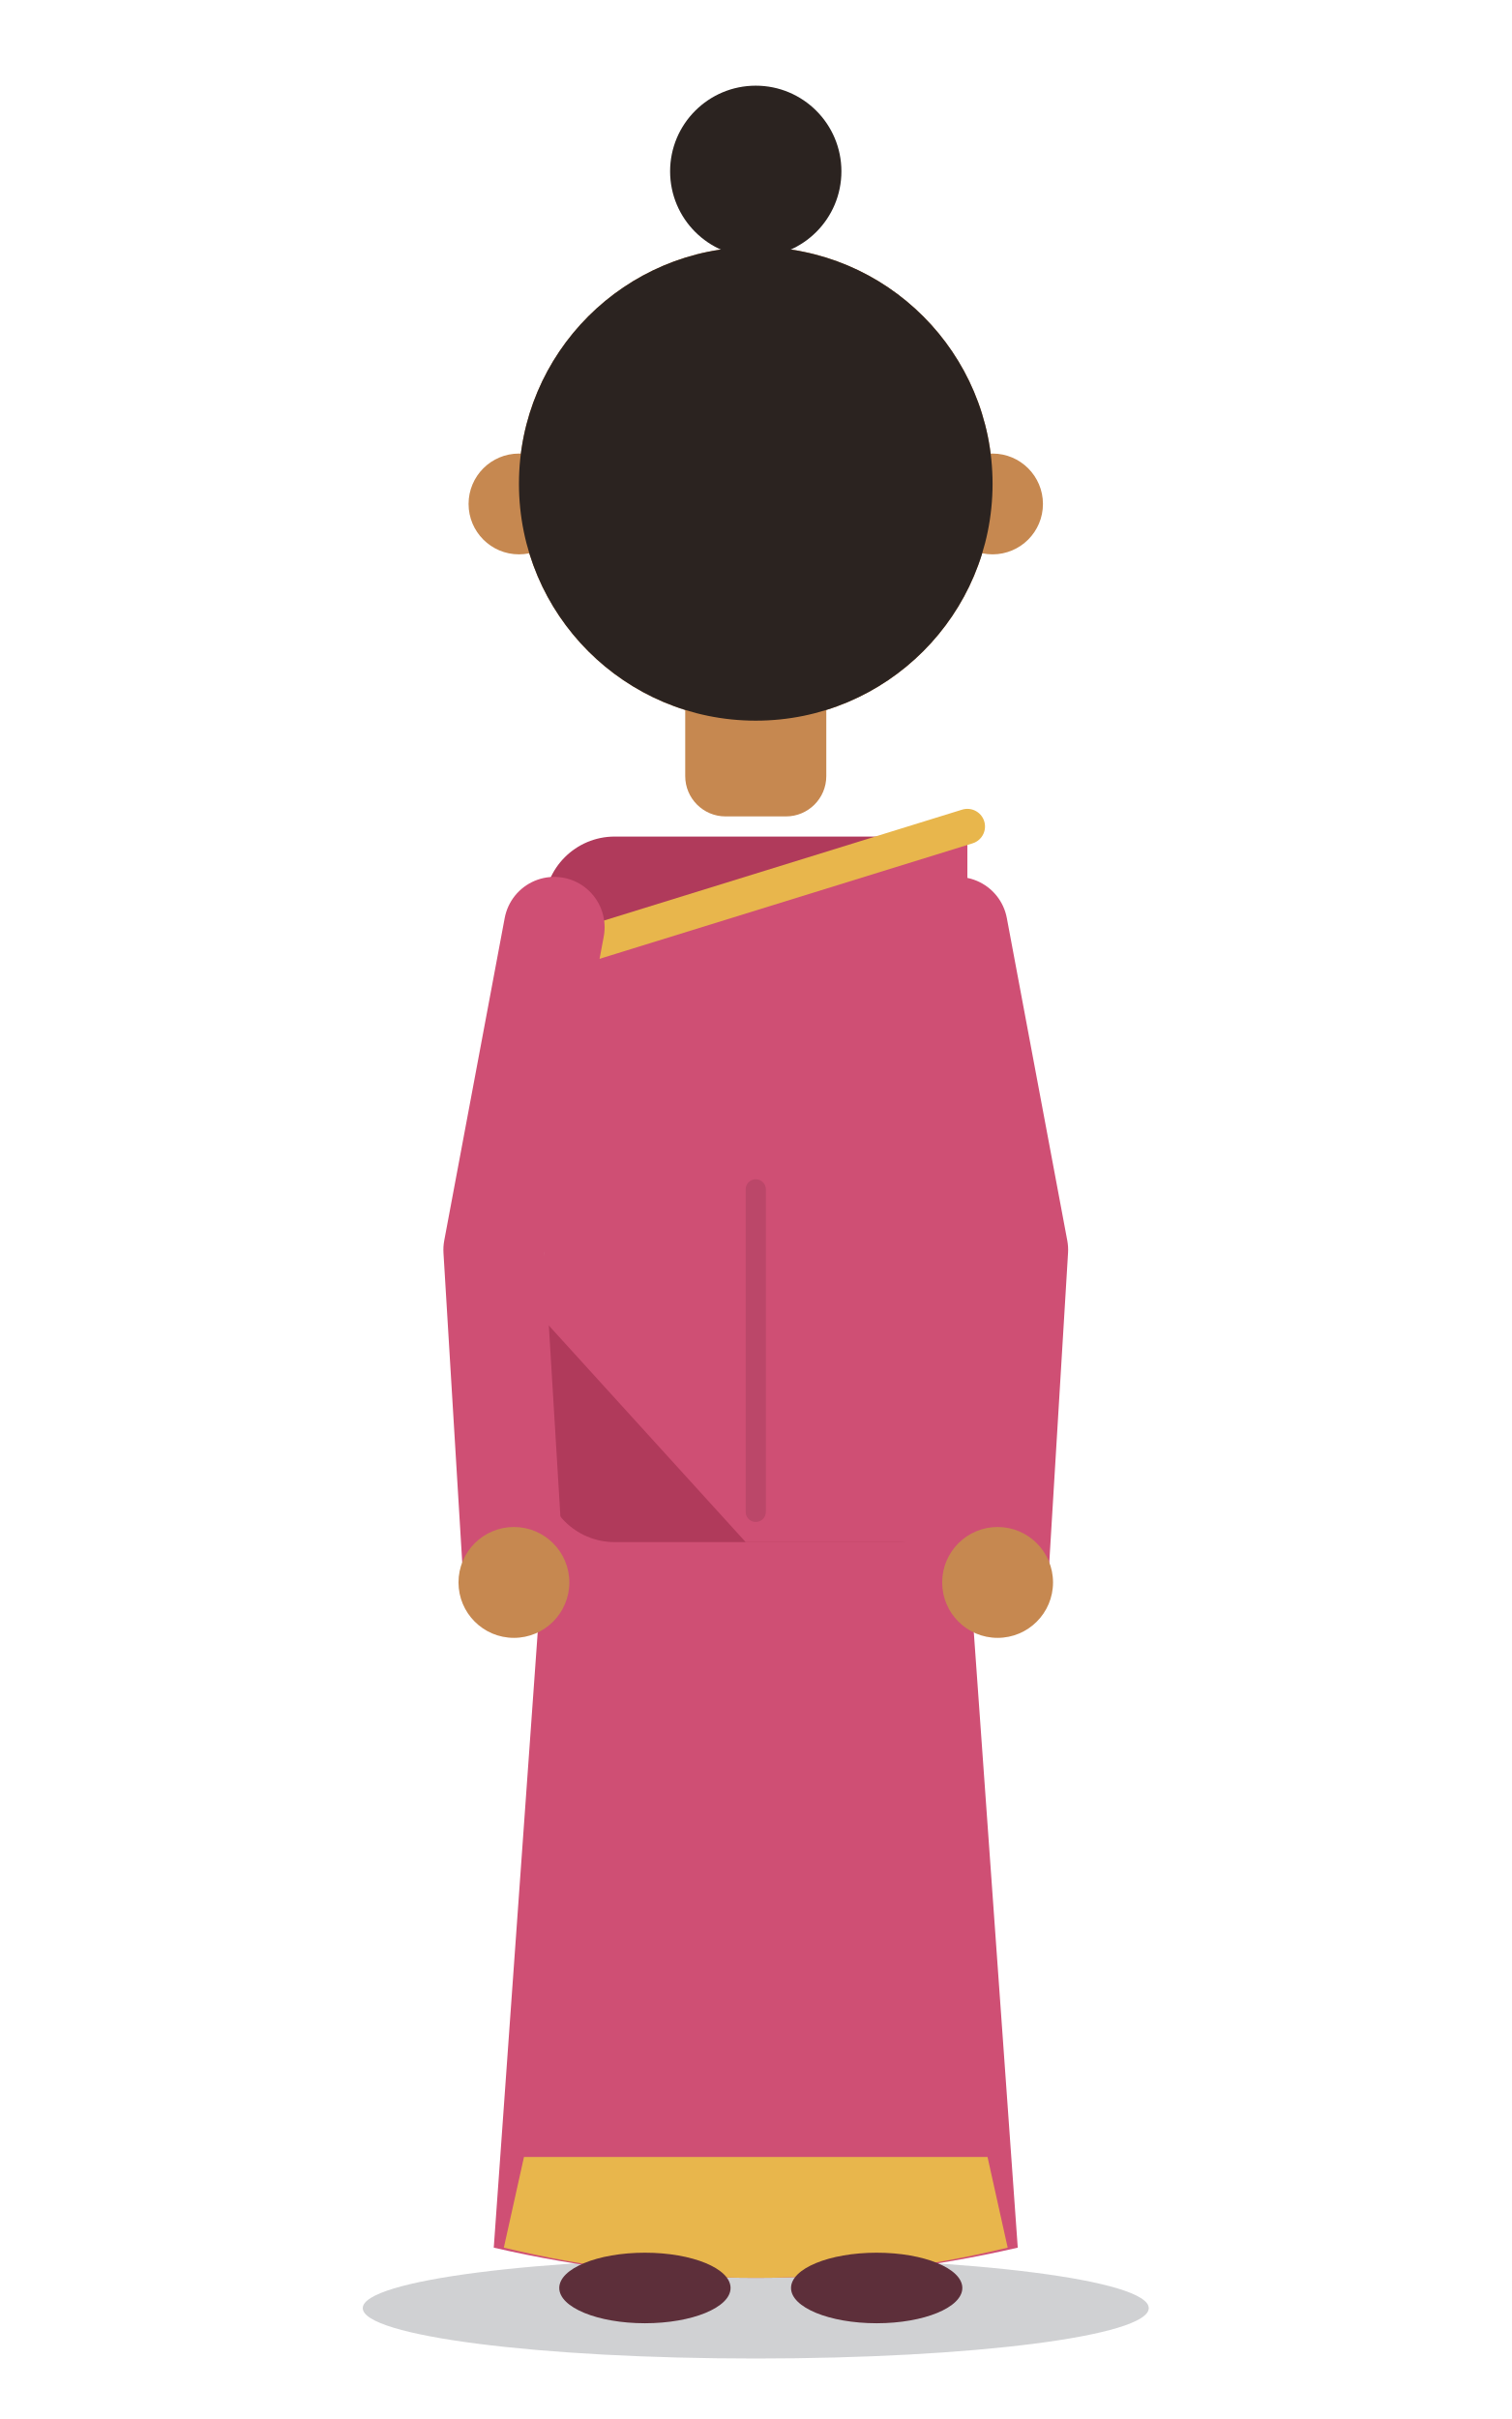
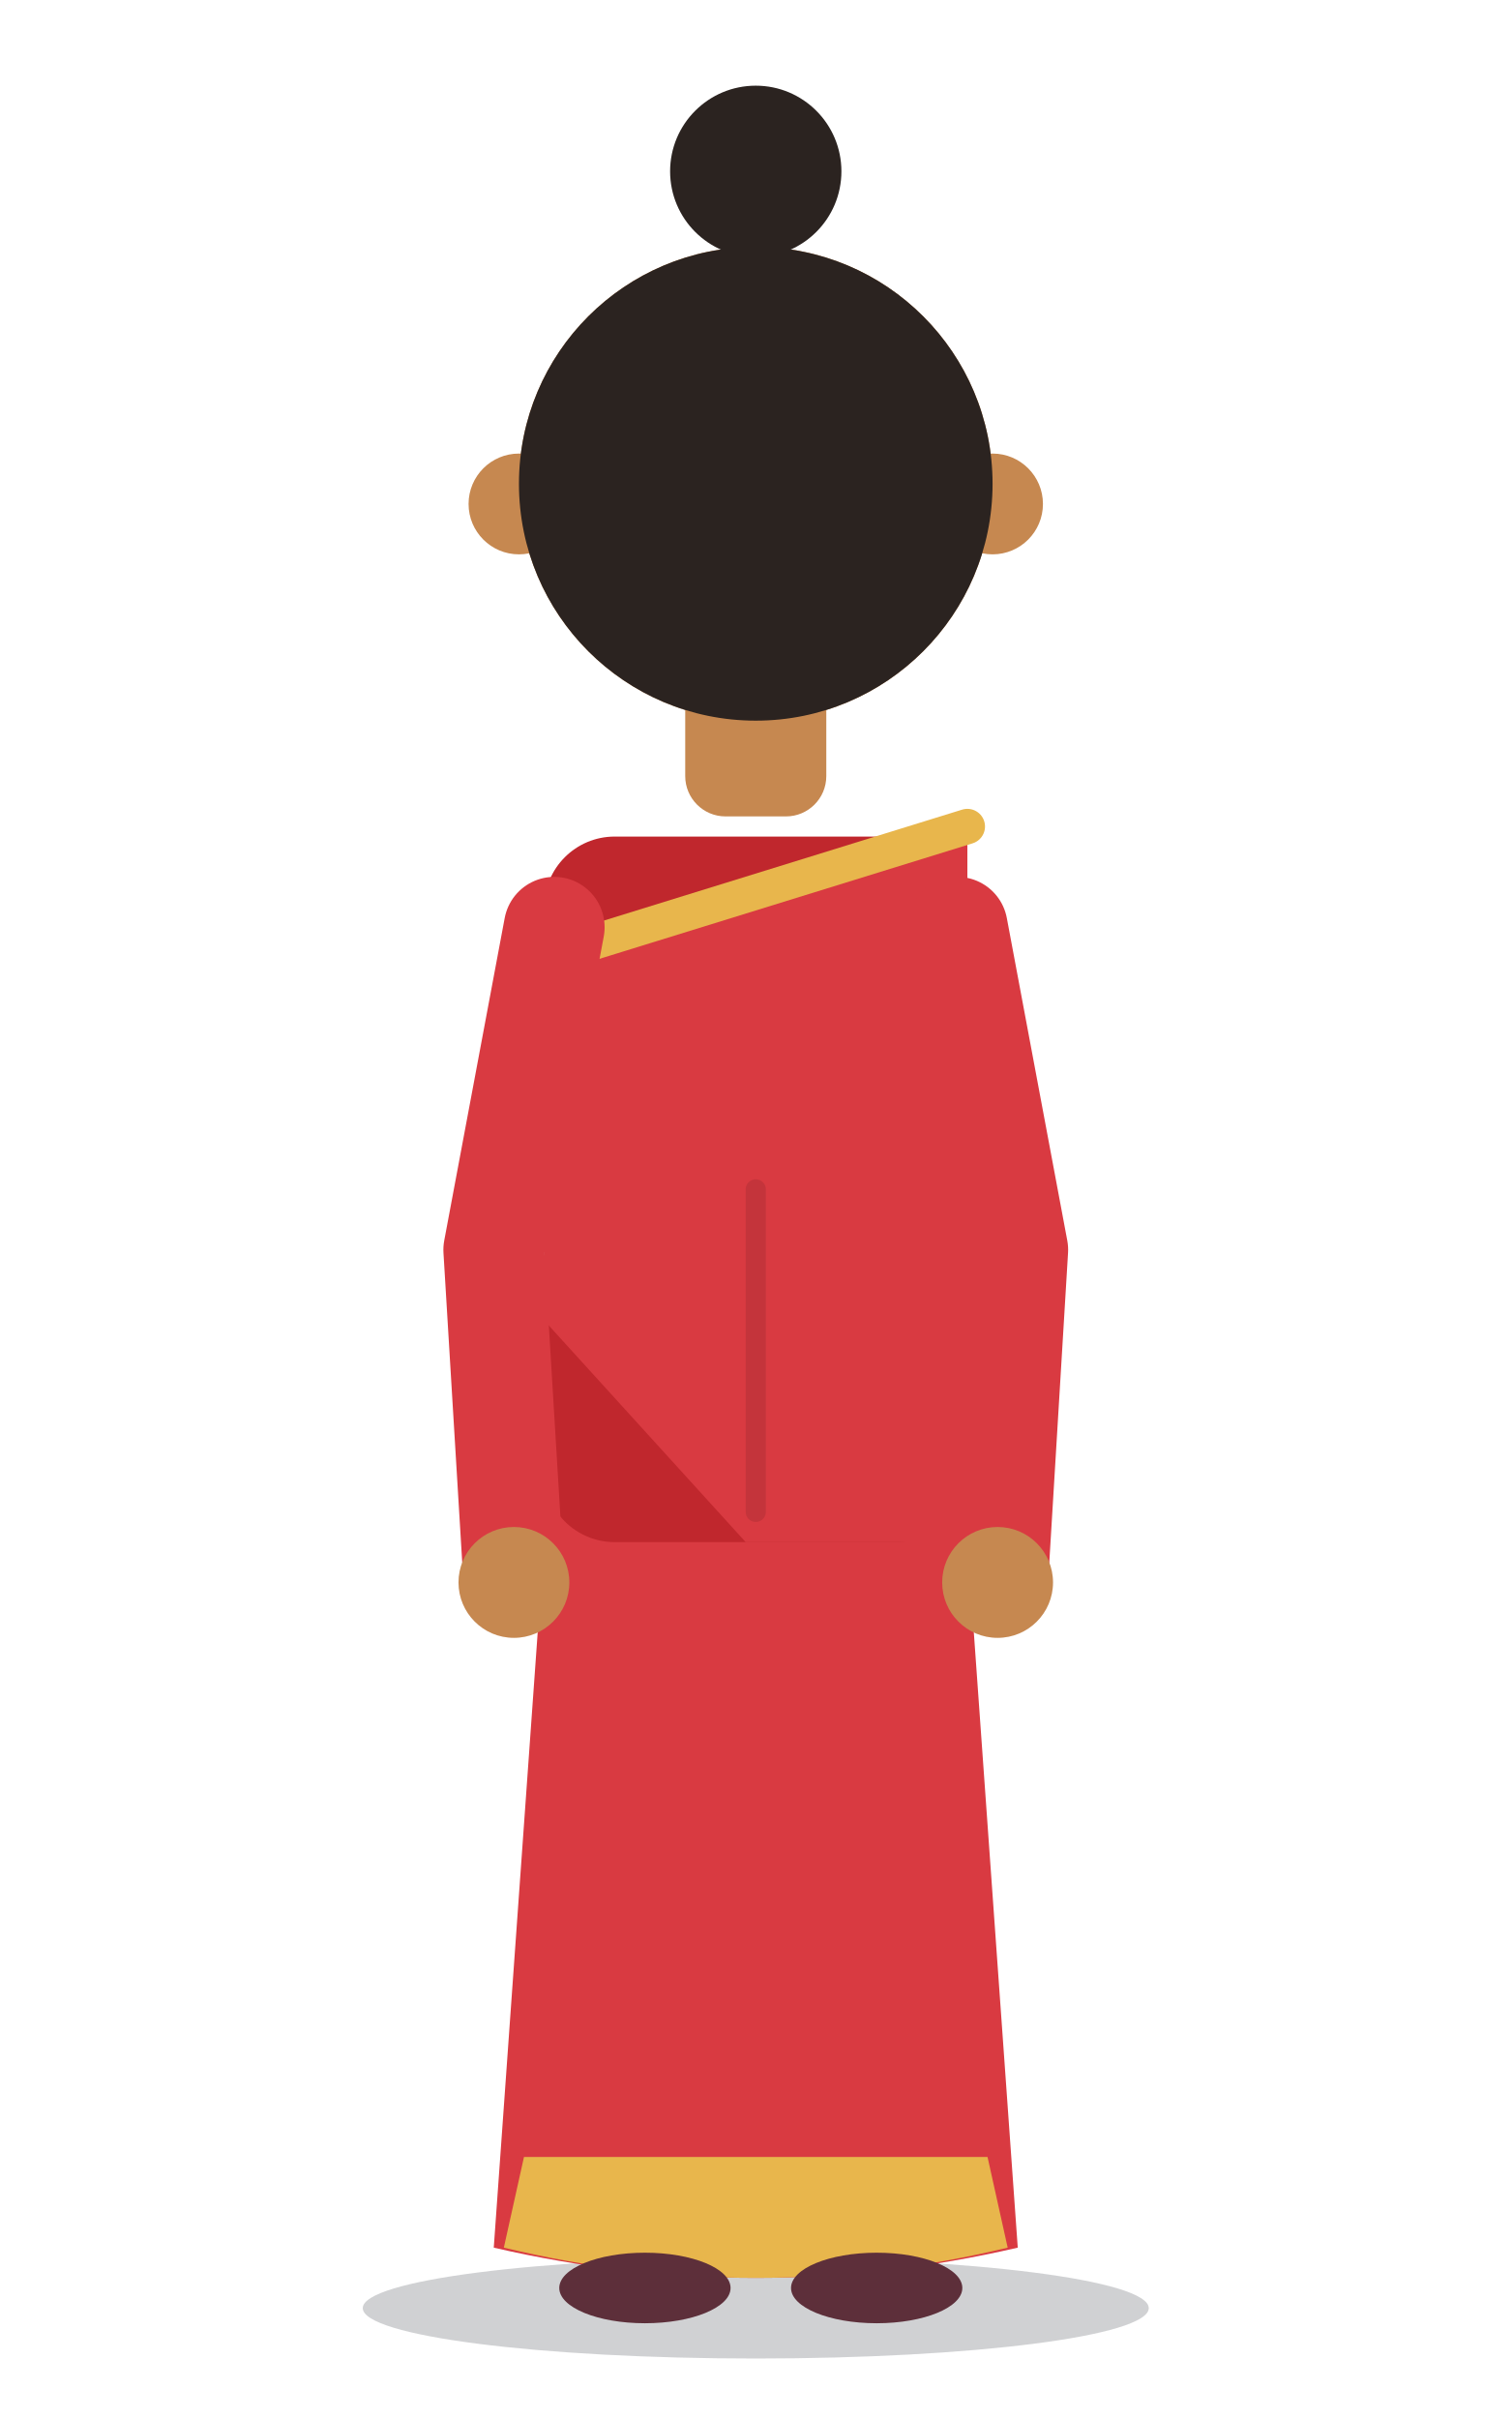
<svg xmlns="http://www.w3.org/2000/svg" viewBox="0 0 300 480">
  <ellipse cx="150" cy="458" rx="78" ry="10" fill="rgba(20,26,38,0.20)" />
-   <path d="M112,250 L188,250 L202,446 Q150,458 98,446 Z" fill="#cf4f74" />
+   <path d="M112,250 L188,250 L202,446 Q150,458 98,446 Z" fill="#d93a41" />
  <path d="M104,428 L196,428 L200,446 Q150,458 100,446 Z" fill="#e8b64c" />
  <ellipse cx="128" cy="454" rx="17" ry="7" fill="#5d2f3a" />
  <ellipse cx="174" cy="454" rx="17" ry="7" fill="#5d2f3a" />
-   <rect x="108" y="166" width="84" height="140" fill="#b03a5b" rx="14" />
-   <path d="M108,190 L192,164 L192,306 L148,306 L108,262 Z" fill="#cf4f74" />
+   <rect x="108" y="166" width="84" height="140" fill="#c0272d" rx="14" />
+   <path d="M108,190 L192,164 L192,306 L148,306 L108,262 Z" fill="#d93a41" />
  <path d="M108,190 L192,164" fill="none" stroke="#e8b64c" stroke-width="7" stroke-linecap="round" stroke-linejoin="round" />
  <line x1="150" y1="236" x2="150" y2="300" stroke="rgba(0,0,0,0.10)" stroke-width="4" stroke-linecap="round" />
-   <path d="M110,184 L98,248 L102,314" fill="none" stroke="#cf4f74" stroke-width="20" stroke-linecap="round" stroke-linejoin="round" />
+   <path d="M110,184 L98,248 L102,314" fill="none" stroke="#d93a41" stroke-width="20" stroke-linecap="round" stroke-linejoin="round" />
  <circle cx="102" cy="314" r="11" fill="#c68850" />
-   <path d="M190,184 L202,248 L198,314" fill="none" stroke="#cf4f74" stroke-width="20" stroke-linecap="round" stroke-linejoin="round" />
+   <path d="M190,184 L202,248 L198,314" fill="none" stroke="#d93a41" stroke-width="20" stroke-linecap="round" stroke-linejoin="round" />
  <circle cx="198" cy="314" r="11" fill="#c68850" />
  <rect x="136" y="128" width="28" height="34" fill="#c68850" rx="8" />
  <circle cx="103" cy="100" r="10" fill="#c68850" />
  <circle cx="197" cy="100" r="10" fill="#c68850" />
  <circle cx="150" cy="96" r="47" fill="#c68850" />
  <circle cx="150" cy="96" r="47" fill="#2b2320" />
  <circle cx="150" cy="34" r="17" fill="#2b2320" />
</svg>
